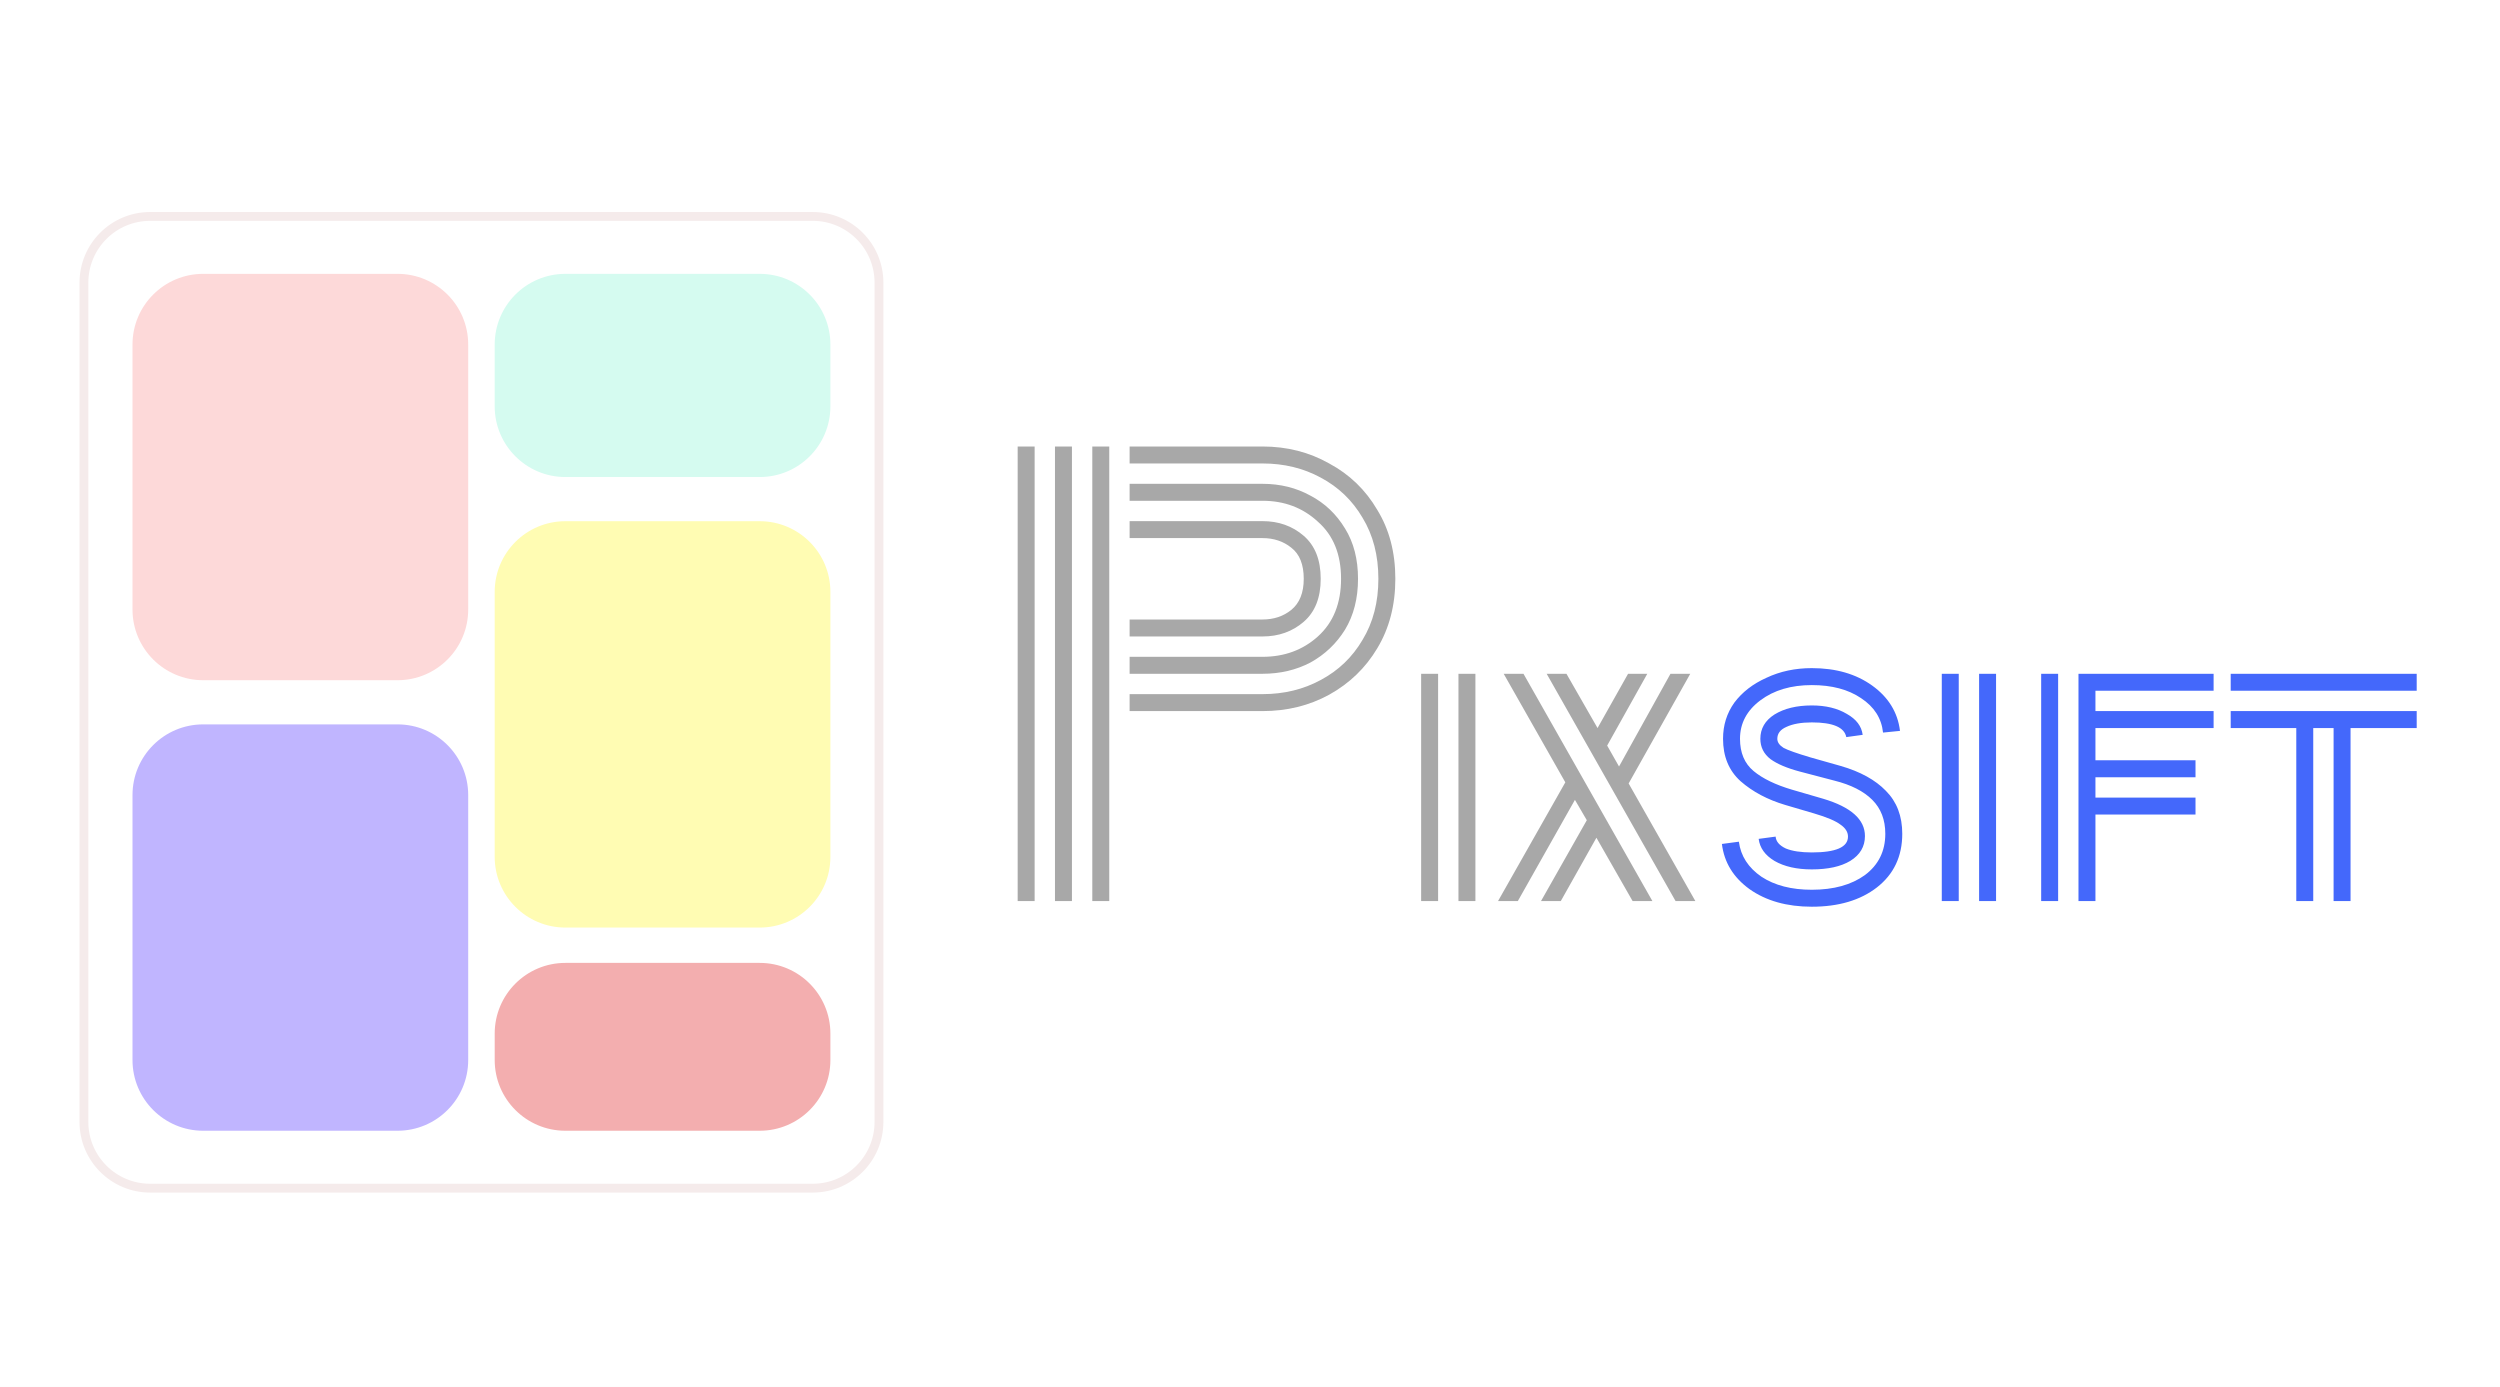
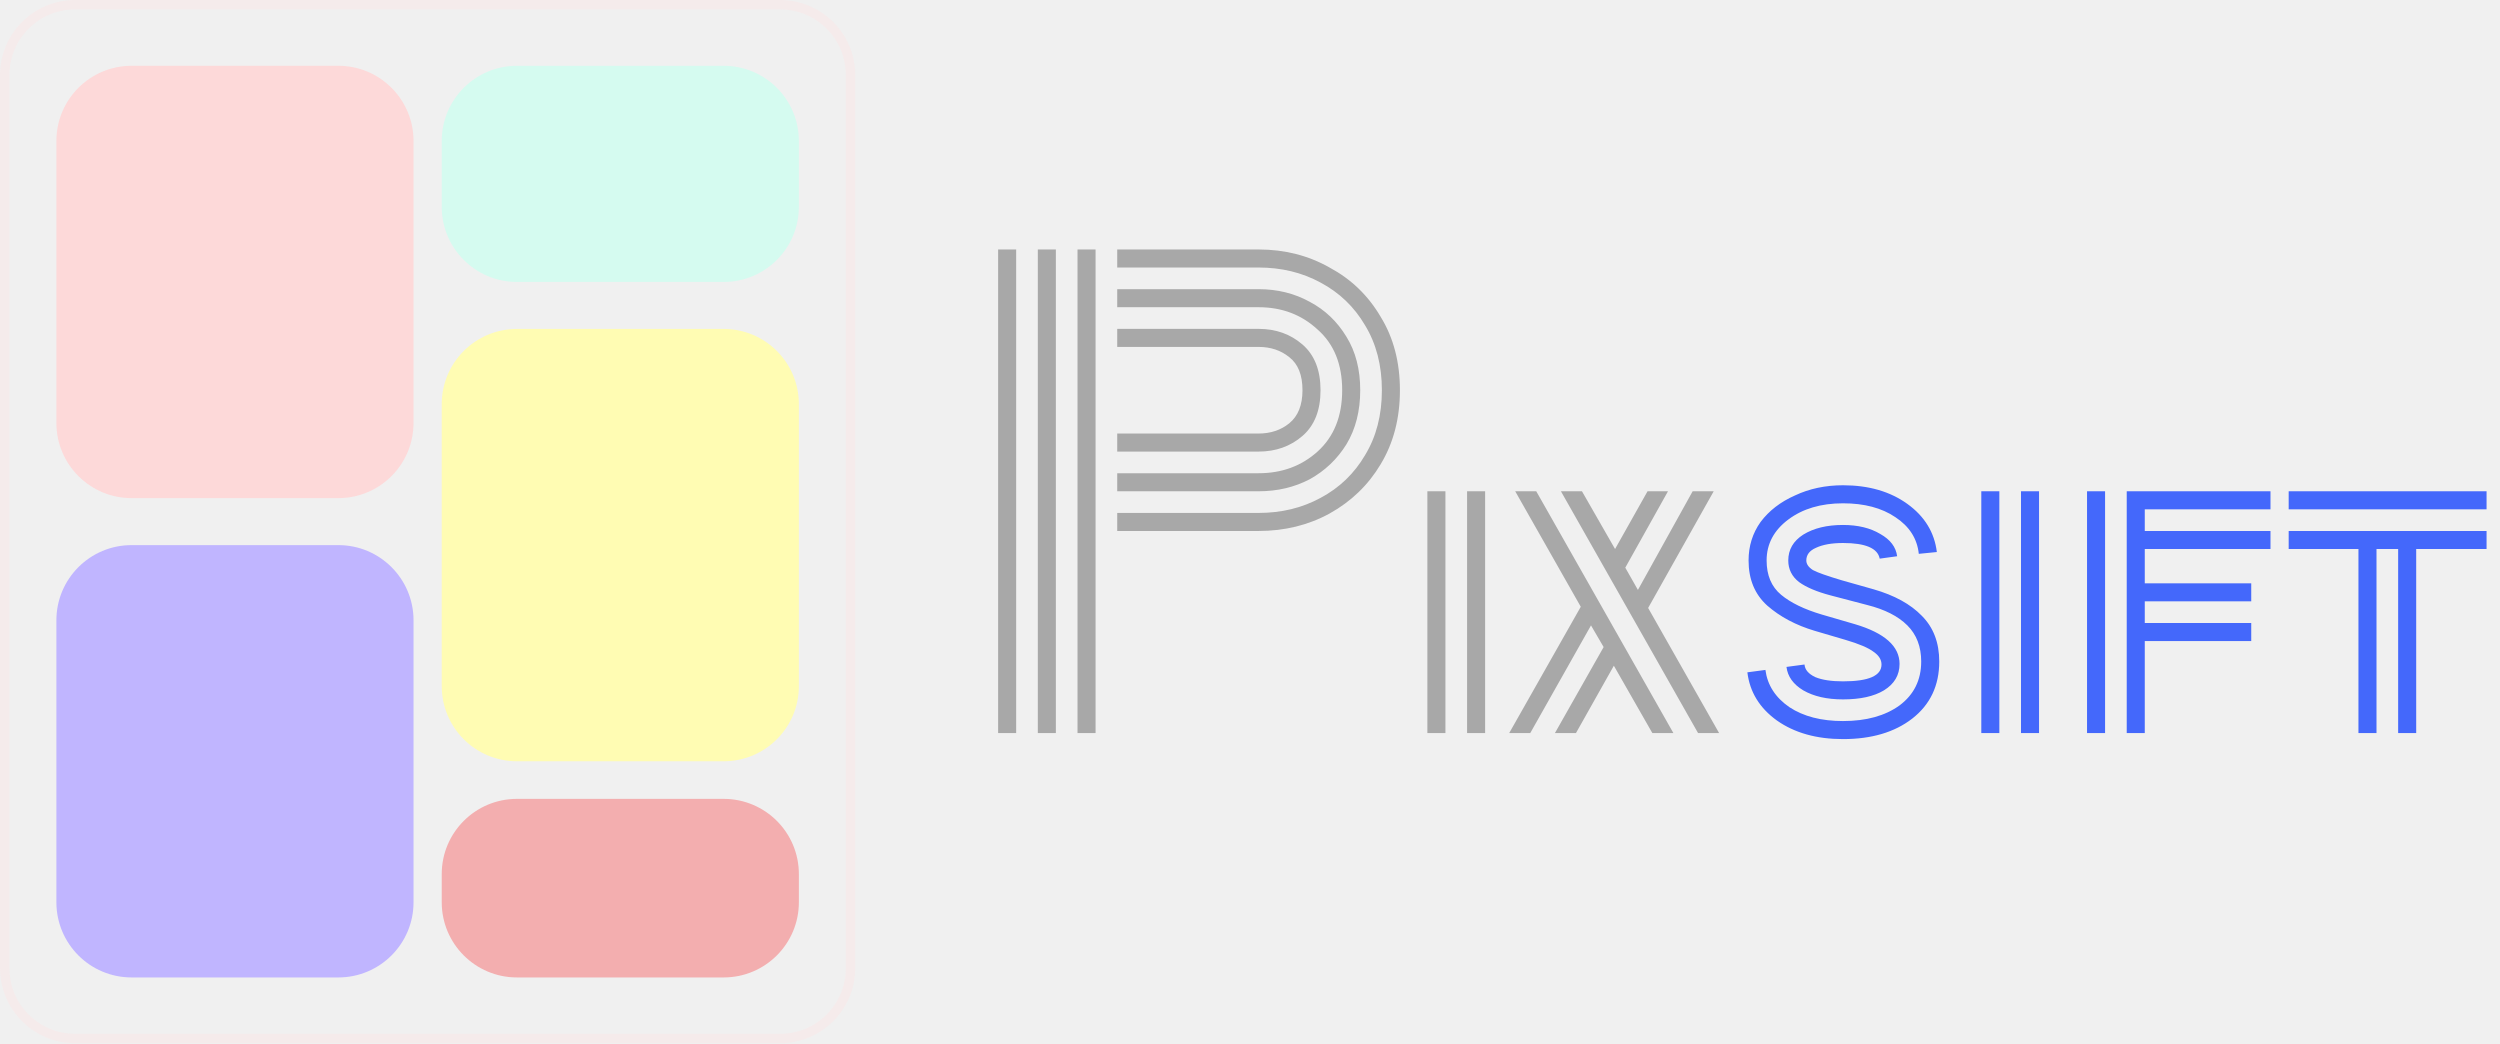
- <svg xmlns="http://www.w3.org/2000/svg" width="283" height="157" viewBox="0 0 283 157" fill="none">
-   <rect width="283" height="157" fill="white" />
-   <rect x="9.5" y="24.5" width="90" height="110" rx="7.5" stroke="#F5EBEB" />
-   <rect x="15" y="31" width="38" height="46" rx="8" fill="#FDD9D9" />
-   <rect x="56" y="59" width="38" height="46" rx="8" fill="#FFFCB3" />
-   <rect x="15" y="82" width="38" height="46" rx="8" fill="#C0B5FF" />
-   <rect x="56" y="109" width="38" height="19" rx="8" fill="#F3AEAF" />
-   <rect x="56" y="31" width="38" height="23" rx="8" fill="#D5FBF0" />
-   <path d="M123.648 102V50.544H125.568V102H123.648ZM115.2 102V50.544H117.12V102H115.2ZM119.424 102V50.544H121.344V102H119.424ZM127.872 80.496V78.576H142.912C145.344 78.576 147.541 78.043 149.504 76.976C151.509 75.909 153.088 74.395 154.24 72.432C155.435 70.469 156.032 68.165 156.032 65.52C156.032 62.875 155.435 60.571 154.24 58.608C153.088 56.645 151.509 55.131 149.504 54.064C147.541 52.997 145.344 52.464 142.912 52.464H127.872V50.544H142.912C145.685 50.544 148.203 51.184 150.464 52.464C152.768 53.701 154.581 55.451 155.904 57.712C157.269 59.931 157.952 62.533 157.952 65.52C157.952 68.507 157.269 71.131 155.904 73.392C154.581 75.611 152.768 77.36 150.464 78.64C148.203 79.877 145.685 80.496 142.912 80.496H127.872ZM127.872 76.272V74.352H142.912C145.387 74.352 147.477 73.584 149.184 72.048C150.933 70.469 151.808 68.293 151.808 65.52C151.808 62.747 150.933 60.592 149.184 59.056C147.477 57.477 145.387 56.688 142.912 56.688H127.872V54.768H142.912C144.917 54.768 146.731 55.216 148.352 56.112C149.973 56.965 151.275 58.203 152.256 59.824C153.237 61.403 153.728 63.301 153.728 65.52C153.728 67.739 153.237 69.659 152.256 71.28C151.275 72.859 149.973 74.096 148.352 74.992C146.731 75.845 144.917 76.272 142.912 76.272H127.872ZM127.872 72.048V70.128H142.912C144.192 70.128 145.28 69.765 146.176 69.04C147.115 68.272 147.584 67.099 147.584 65.52C147.584 63.899 147.115 62.725 146.176 62C145.28 61.275 144.192 60.912 142.912 60.912H127.872V58.992H142.912C144.747 58.992 146.304 59.547 147.584 60.656C148.864 61.765 149.504 63.387 149.504 65.52C149.504 67.653 148.864 69.275 147.584 70.384C146.304 71.493 144.747 72.048 142.912 72.048H127.872ZM165.097 102V76.272H167.017V102H165.097ZM160.873 102V76.272H162.793V102H160.873ZM189.674 102L175.082 76.272H177.322L180.842 82.416L184.298 76.272H186.474L181.93 84.4L183.274 86.768L189.098 76.272H191.338L184.362 88.688L191.914 102H189.674ZM169.578 102L177.194 88.56L170.218 76.272H172.458L187.05 102H184.81L180.714 94.832L176.682 102H174.442L179.626 92.848L178.282 90.544L171.818 102H169.578Z" fill="#A8A8A8" />
-   <path d="M205.096 98.416C203.389 98.416 201.981 98.096 200.872 97.456C199.805 96.816 199.208 95.984 199.08 94.96L201 94.704C201.043 95.259 201.427 95.707 202.152 96.048C202.877 96.347 203.859 96.496 205.096 96.496C207.827 96.496 209.192 95.899 209.192 94.704C209.192 94.192 208.915 93.744 208.36 93.36C207.805 92.933 206.803 92.507 205.352 92.08L202.088 91.12C200.083 90.523 198.397 89.627 197.032 88.432C195.709 87.237 195.048 85.637 195.048 83.632C195.048 82.096 195.475 80.731 196.328 79.536C197.224 78.341 198.44 77.403 199.976 76.72C201.512 75.995 203.219 75.632 205.096 75.632C207.827 75.632 210.109 76.293 211.944 77.616C213.779 78.939 214.824 80.645 215.08 82.736L213.16 82.928C212.989 81.307 212.157 80.005 210.664 79.024C209.213 78.043 207.357 77.552 205.096 77.552C202.749 77.552 200.808 78.128 199.272 79.28C197.736 80.432 196.968 81.883 196.968 83.632C196.968 85.211 197.48 86.427 198.504 87.28C199.528 88.133 200.979 88.837 202.856 89.392L206.376 90.416C209.533 91.355 211.112 92.763 211.112 94.64C211.112 95.835 210.557 96.773 209.448 97.456C208.381 98.096 206.931 98.416 205.096 98.416ZM205.096 102.64C202.28 102.64 199.933 101.979 198.056 100.656C196.221 99.333 195.176 97.627 194.92 95.536L196.84 95.28C197.053 96.901 197.907 98.224 199.4 99.248C200.893 100.229 202.792 100.72 205.096 100.72C207.571 100.72 209.576 100.165 211.112 99.056C212.648 97.904 213.416 96.347 213.416 94.384C213.416 92.805 212.925 91.525 211.944 90.544C210.963 89.563 209.533 88.837 207.656 88.368L203.752 87.344C202.301 86.96 201.192 86.491 200.424 85.936C199.656 85.339 199.272 84.571 199.272 83.632C199.272 82.48 199.805 81.563 200.872 80.88C201.981 80.197 203.389 79.856 205.096 79.856C206.675 79.856 207.997 80.176 209.064 80.816C210.131 81.413 210.728 82.203 210.856 83.184L209 83.44C208.787 82.331 207.485 81.776 205.096 81.776C203.901 81.776 202.941 81.947 202.216 82.288C201.533 82.587 201.192 83.035 201.192 83.632C201.192 84.016 201.427 84.357 201.896 84.656C202.365 84.912 203.389 85.275 204.968 85.744L208.36 86.704C210.579 87.344 212.285 88.283 213.48 89.52C214.717 90.757 215.336 92.379 215.336 94.384C215.336 96.944 214.376 98.971 212.456 100.464C210.579 101.915 208.125 102.64 205.096 102.64ZM224.034 102V76.272H225.954V102H224.034ZM219.81 102V76.272H221.73V102H219.81ZM235.284 102V76.272H250.58V78.192H237.204V80.496H250.58V82.416H237.204V86.064H248.532V87.984H237.204V90.288H248.532V92.208H237.204V102H235.284ZM231.06 102V76.272H232.98V102H231.06ZM252.515 78.192V76.272H273.571V78.192H252.515ZM259.939 102V82.416H252.515V80.496H273.571V82.416H266.083V102H264.163V82.416H261.859V102H259.939Z" fill="#4468FB" />
+ <svg xmlns="http://www.w3.org/2000/svg" width="266" height="111" viewBox="0 0 266 111" fill="none">
+   <rect x="0.5" y="0.5" width="90" height="110" rx="7.5" stroke="#F5EBEB" />
+   <rect x="6" y="7" width="38" height="46" rx="8" fill="#FDD9D9" />
+   <rect x="47" y="35" width="38" height="46" rx="8" fill="#FFFCB3" />
+   <rect x="6" y="58" width="38" height="46" rx="8" fill="#C0B5FF" />
+   <rect x="47" y="85" width="38" height="19" rx="8" fill="#F3AEAF" />
+   <rect x="47" y="7" width="38" height="23" rx="8" fill="#D5FBF0" />
+   <path d="M114.648 78V26.544H116.568V78H114.648ZM106.2 78V26.544H108.12V78H106.2ZM110.424 78V26.544H112.344V78H110.424ZM118.872 56.496V54.576H133.912C136.344 54.576 138.541 54.043 140.504 52.976C142.509 51.909 144.088 50.395 145.24 48.432C146.435 46.469 147.032 44.165 147.032 41.52C147.032 38.875 146.435 36.571 145.24 34.608C144.088 32.645 142.509 31.131 140.504 30.064C138.541 28.997 136.344 28.464 133.912 28.464H118.872V26.544H133.912C136.685 26.544 139.203 27.184 141.464 28.464C143.768 29.701 145.581 31.451 146.904 33.712C148.269 35.931 148.952 38.533 148.952 41.52C148.952 44.507 148.269 47.131 146.904 49.392C145.581 51.611 143.768 53.36 141.464 54.64C139.203 55.877 136.685 56.496 133.912 56.496H118.872ZM118.872 52.272V50.352H133.912C136.387 50.352 138.477 49.584 140.184 48.048C141.933 46.469 142.808 44.293 142.808 41.52C142.808 38.747 141.933 36.592 140.184 35.056C138.477 33.477 136.387 32.688 133.912 32.688H118.872V30.768H133.912C135.917 30.768 137.731 31.216 139.352 32.112C140.973 32.965 142.275 34.203 143.256 35.824C144.237 37.403 144.728 39.301 144.728 41.52C144.728 43.739 144.237 45.659 143.256 47.28C142.275 48.859 140.973 50.096 139.352 50.992C137.731 51.845 135.917 52.272 133.912 52.272H118.872ZM118.872 48.048V46.128H133.912C135.192 46.128 136.28 45.765 137.176 45.04C138.115 44.272 138.584 43.099 138.584 41.52C138.584 39.899 138.115 38.725 137.176 38C136.28 37.275 135.192 36.912 133.912 36.912H118.872V34.992H133.912C135.747 34.992 137.304 35.547 138.584 36.656C139.864 37.765 140.504 39.387 140.504 41.52C140.504 43.653 139.864 45.275 138.584 46.384C137.304 47.493 135.747 48.048 133.912 48.048H118.872ZM156.097 78V52.272H158.017V78H156.097ZM151.873 78V52.272H153.793V78H151.873ZM180.674 78L166.082 52.272H168.322L171.842 58.416L175.298 52.272H177.474L172.93 60.4L174.274 62.768L180.098 52.272H182.338L175.362 64.688L182.914 78H180.674ZM160.578 78L168.194 64.56L161.218 52.272H163.458L178.05 78H175.81L171.714 70.832L167.682 78H165.442L170.626 68.848L169.282 66.544L162.818 78H160.578Z" fill="#A8A8A8" />
+   <path d="M196.096 74.416C194.389 74.416 192.981 74.096 191.872 73.456C190.805 72.816 190.208 71.984 190.08 70.96L192 70.704C192.043 71.259 192.427 71.707 193.152 72.048C193.877 72.347 194.859 72.496 196.096 72.496C198.827 72.496 200.192 71.899 200.192 70.704C200.192 70.192 199.915 69.744 199.36 69.36C198.805 68.933 197.803 68.507 196.352 68.08L193.088 67.12C191.083 66.523 189.397 65.627 188.032 64.432C186.709 63.237 186.048 61.637 186.048 59.632C186.048 58.096 186.475 56.731 187.328 55.536C188.224 54.341 189.44 53.403 190.976 52.72C192.512 51.995 194.219 51.632 196.096 51.632C198.827 51.632 201.109 52.293 202.944 53.616C204.779 54.939 205.824 56.645 206.08 58.736L204.16 58.928C203.989 57.307 203.157 56.005 201.664 55.024C200.213 54.043 198.357 53.552 196.096 53.552C193.749 53.552 191.808 54.128 190.272 55.28C188.736 56.432 187.968 57.883 187.968 59.632C187.968 61.211 188.48 62.427 189.504 63.28C190.528 64.133 191.979 64.837 193.856 65.392L197.376 66.416C200.533 67.355 202.112 68.763 202.112 70.64C202.112 71.835 201.557 72.773 200.448 73.456C199.381 74.096 197.931 74.416 196.096 74.416ZM196.096 78.64C193.28 78.64 190.933 77.979 189.056 76.656C187.221 75.333 186.176 73.627 185.92 71.536L187.84 71.28C188.053 72.901 188.907 74.224 190.4 75.248C191.893 76.229 193.792 76.72 196.096 76.72C198.571 76.72 200.576 76.165 202.112 75.056C203.648 73.904 204.416 72.347 204.416 70.384C204.416 68.805 203.925 67.525 202.944 66.544C201.963 65.563 200.533 64.837 198.656 64.368L194.752 63.344C193.301 62.96 192.192 62.491 191.424 61.936C190.656 61.339 190.272 60.571 190.272 59.632C190.272 58.48 190.805 57.563 191.872 56.88C192.981 56.197 194.389 55.856 196.096 55.856C197.675 55.856 198.997 56.176 200.064 56.816C201.131 57.413 201.728 58.203 201.856 59.184L200 59.44C199.787 58.331 198.485 57.776 196.096 57.776C194.901 57.776 193.941 57.947 193.216 58.288C192.533 58.587 192.192 59.035 192.192 59.632C192.192 60.016 192.427 60.357 192.896 60.656C193.365 60.912 194.389 61.275 195.968 61.744L199.36 62.704C201.579 63.344 203.285 64.283 204.48 65.52C205.717 66.757 206.336 68.379 206.336 70.384C206.336 72.944 205.376 74.971 203.456 76.464C201.579 77.915 199.125 78.64 196.096 78.64ZM215.034 78V52.272H216.954V78H215.034ZM210.81 78V52.272H212.73V78H210.81ZM226.284 78V52.272H241.58V54.192H228.204V56.496H241.58V58.416H228.204V62.064H239.532V63.984H228.204V66.288H239.532V68.208H228.204V78H226.284ZM222.06 78V52.272H223.98V78H222.06ZM243.515 54.192V52.272H264.571V54.192H243.515ZM250.939 78V58.416H243.515V56.496H264.571V58.416H257.083V78H255.163V58.416H252.859V78H250.939Z" fill="#4468FB" />
</svg>
